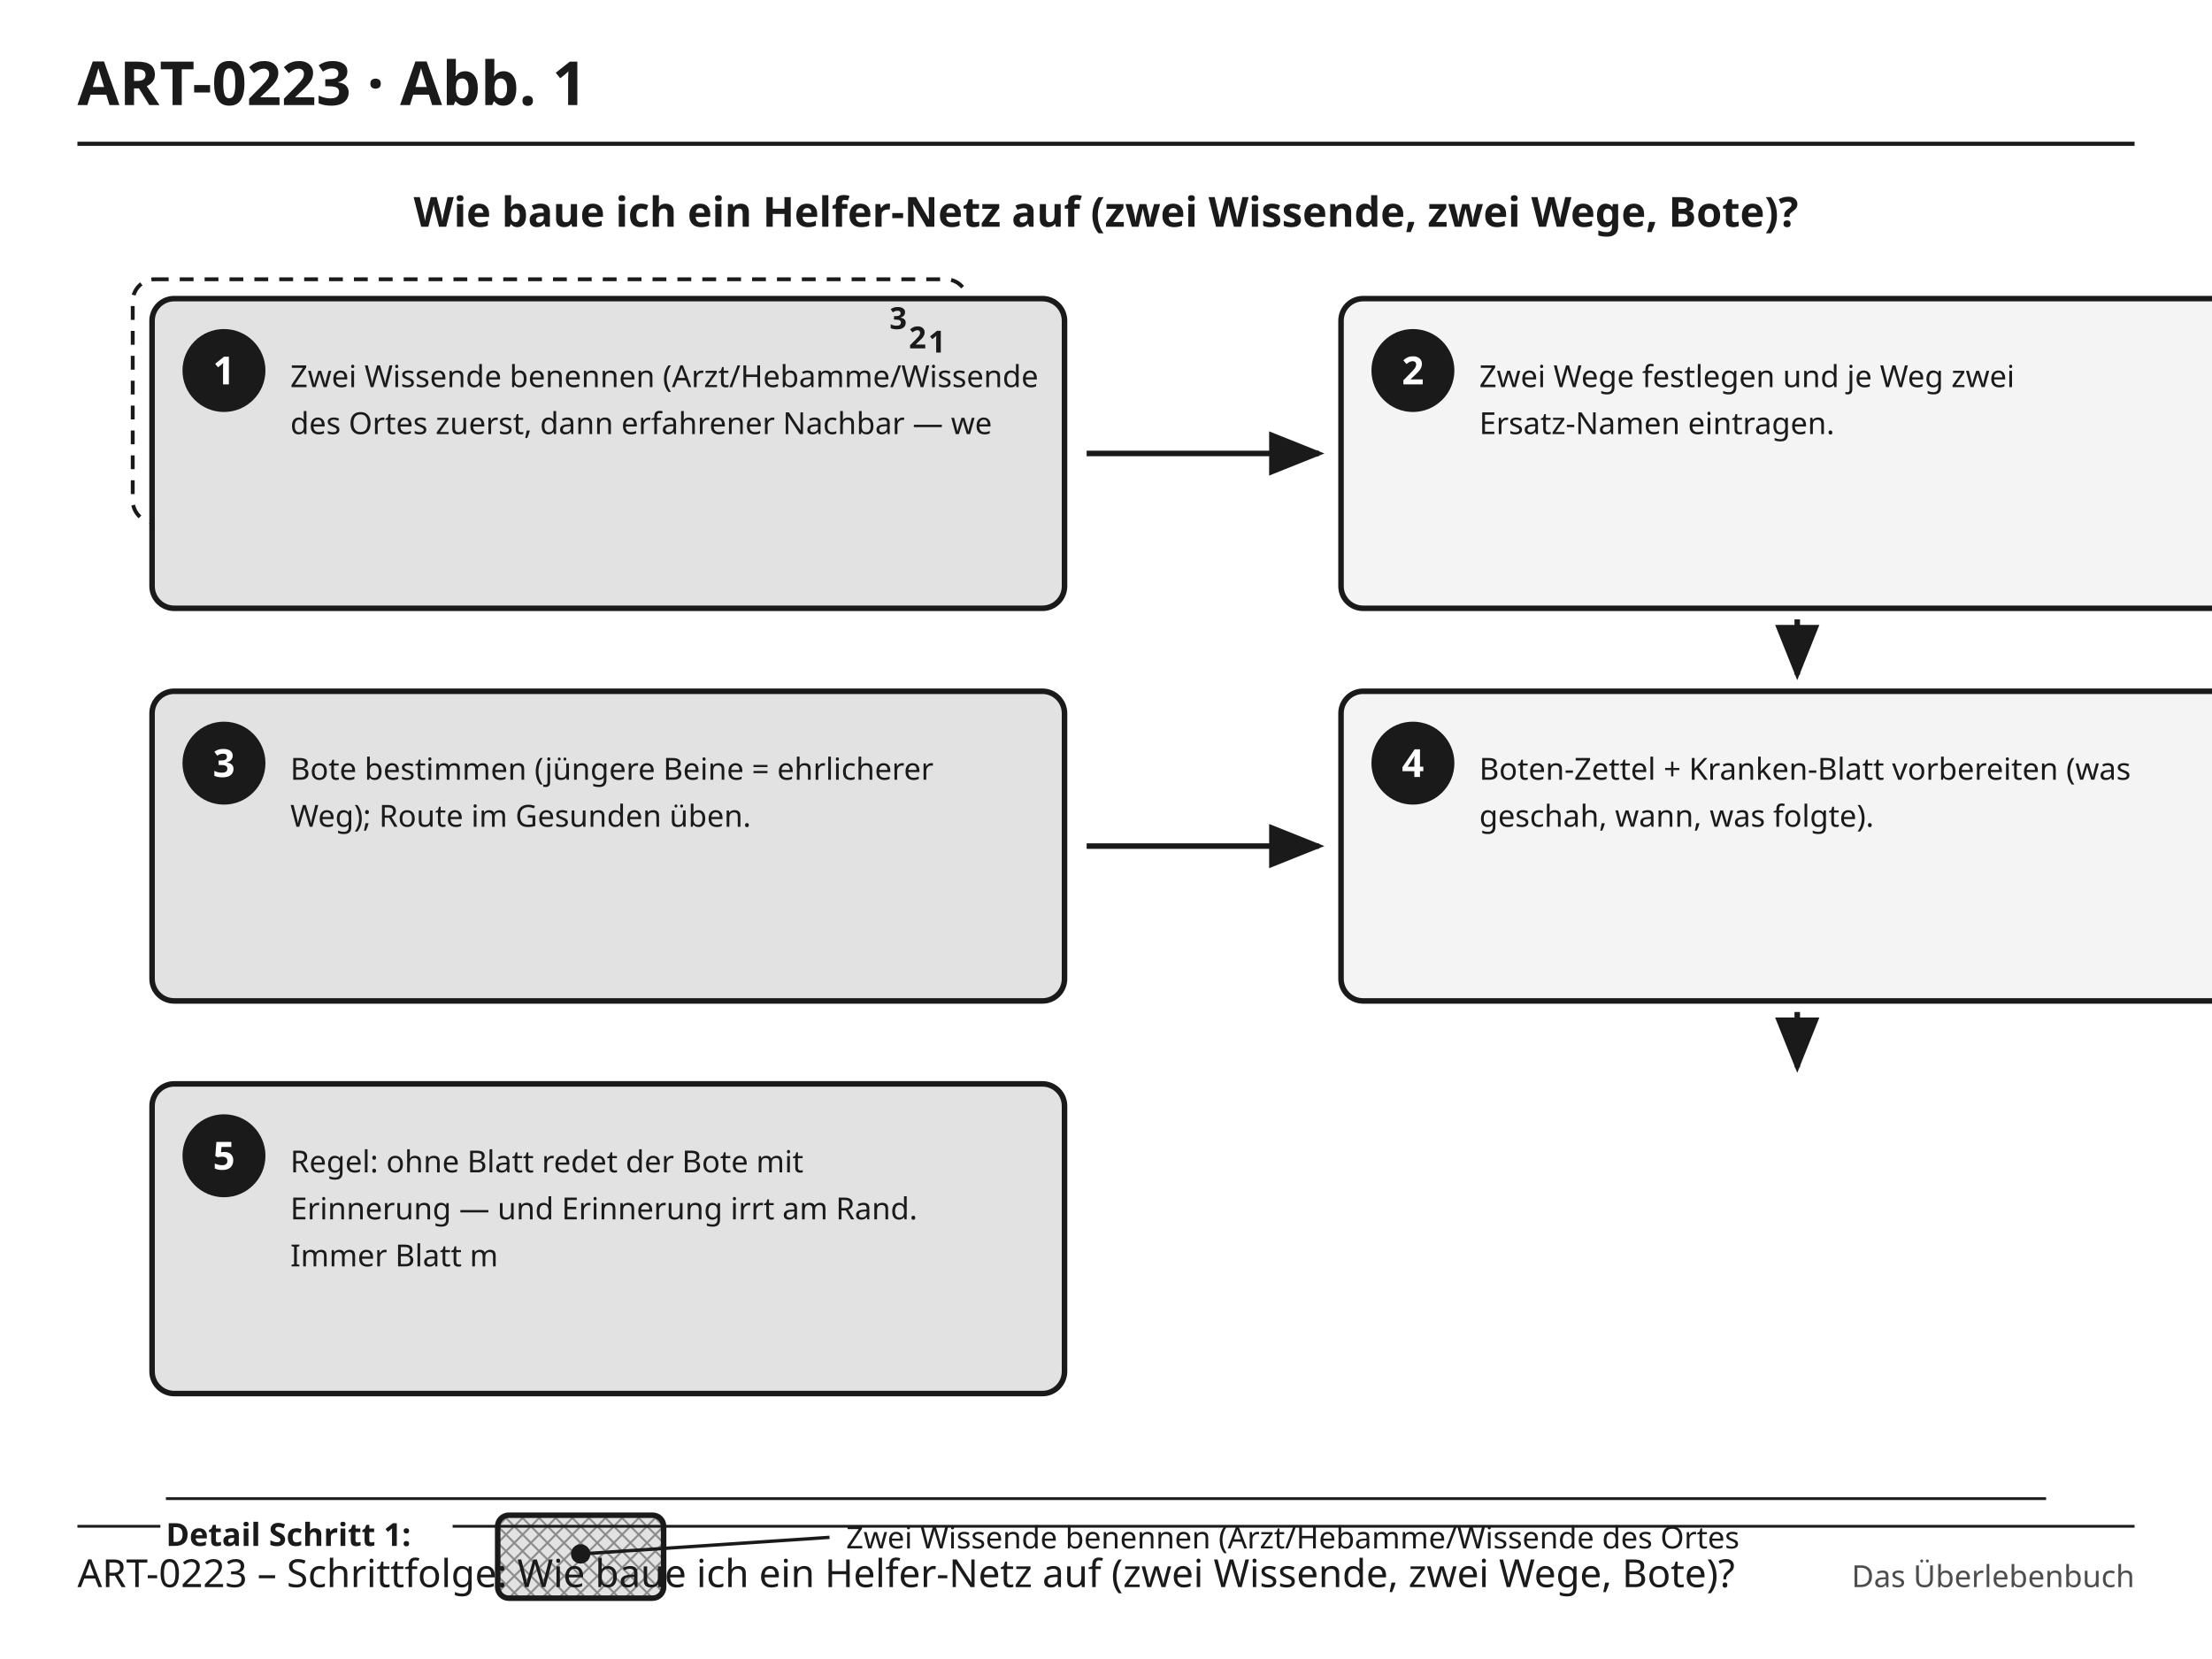
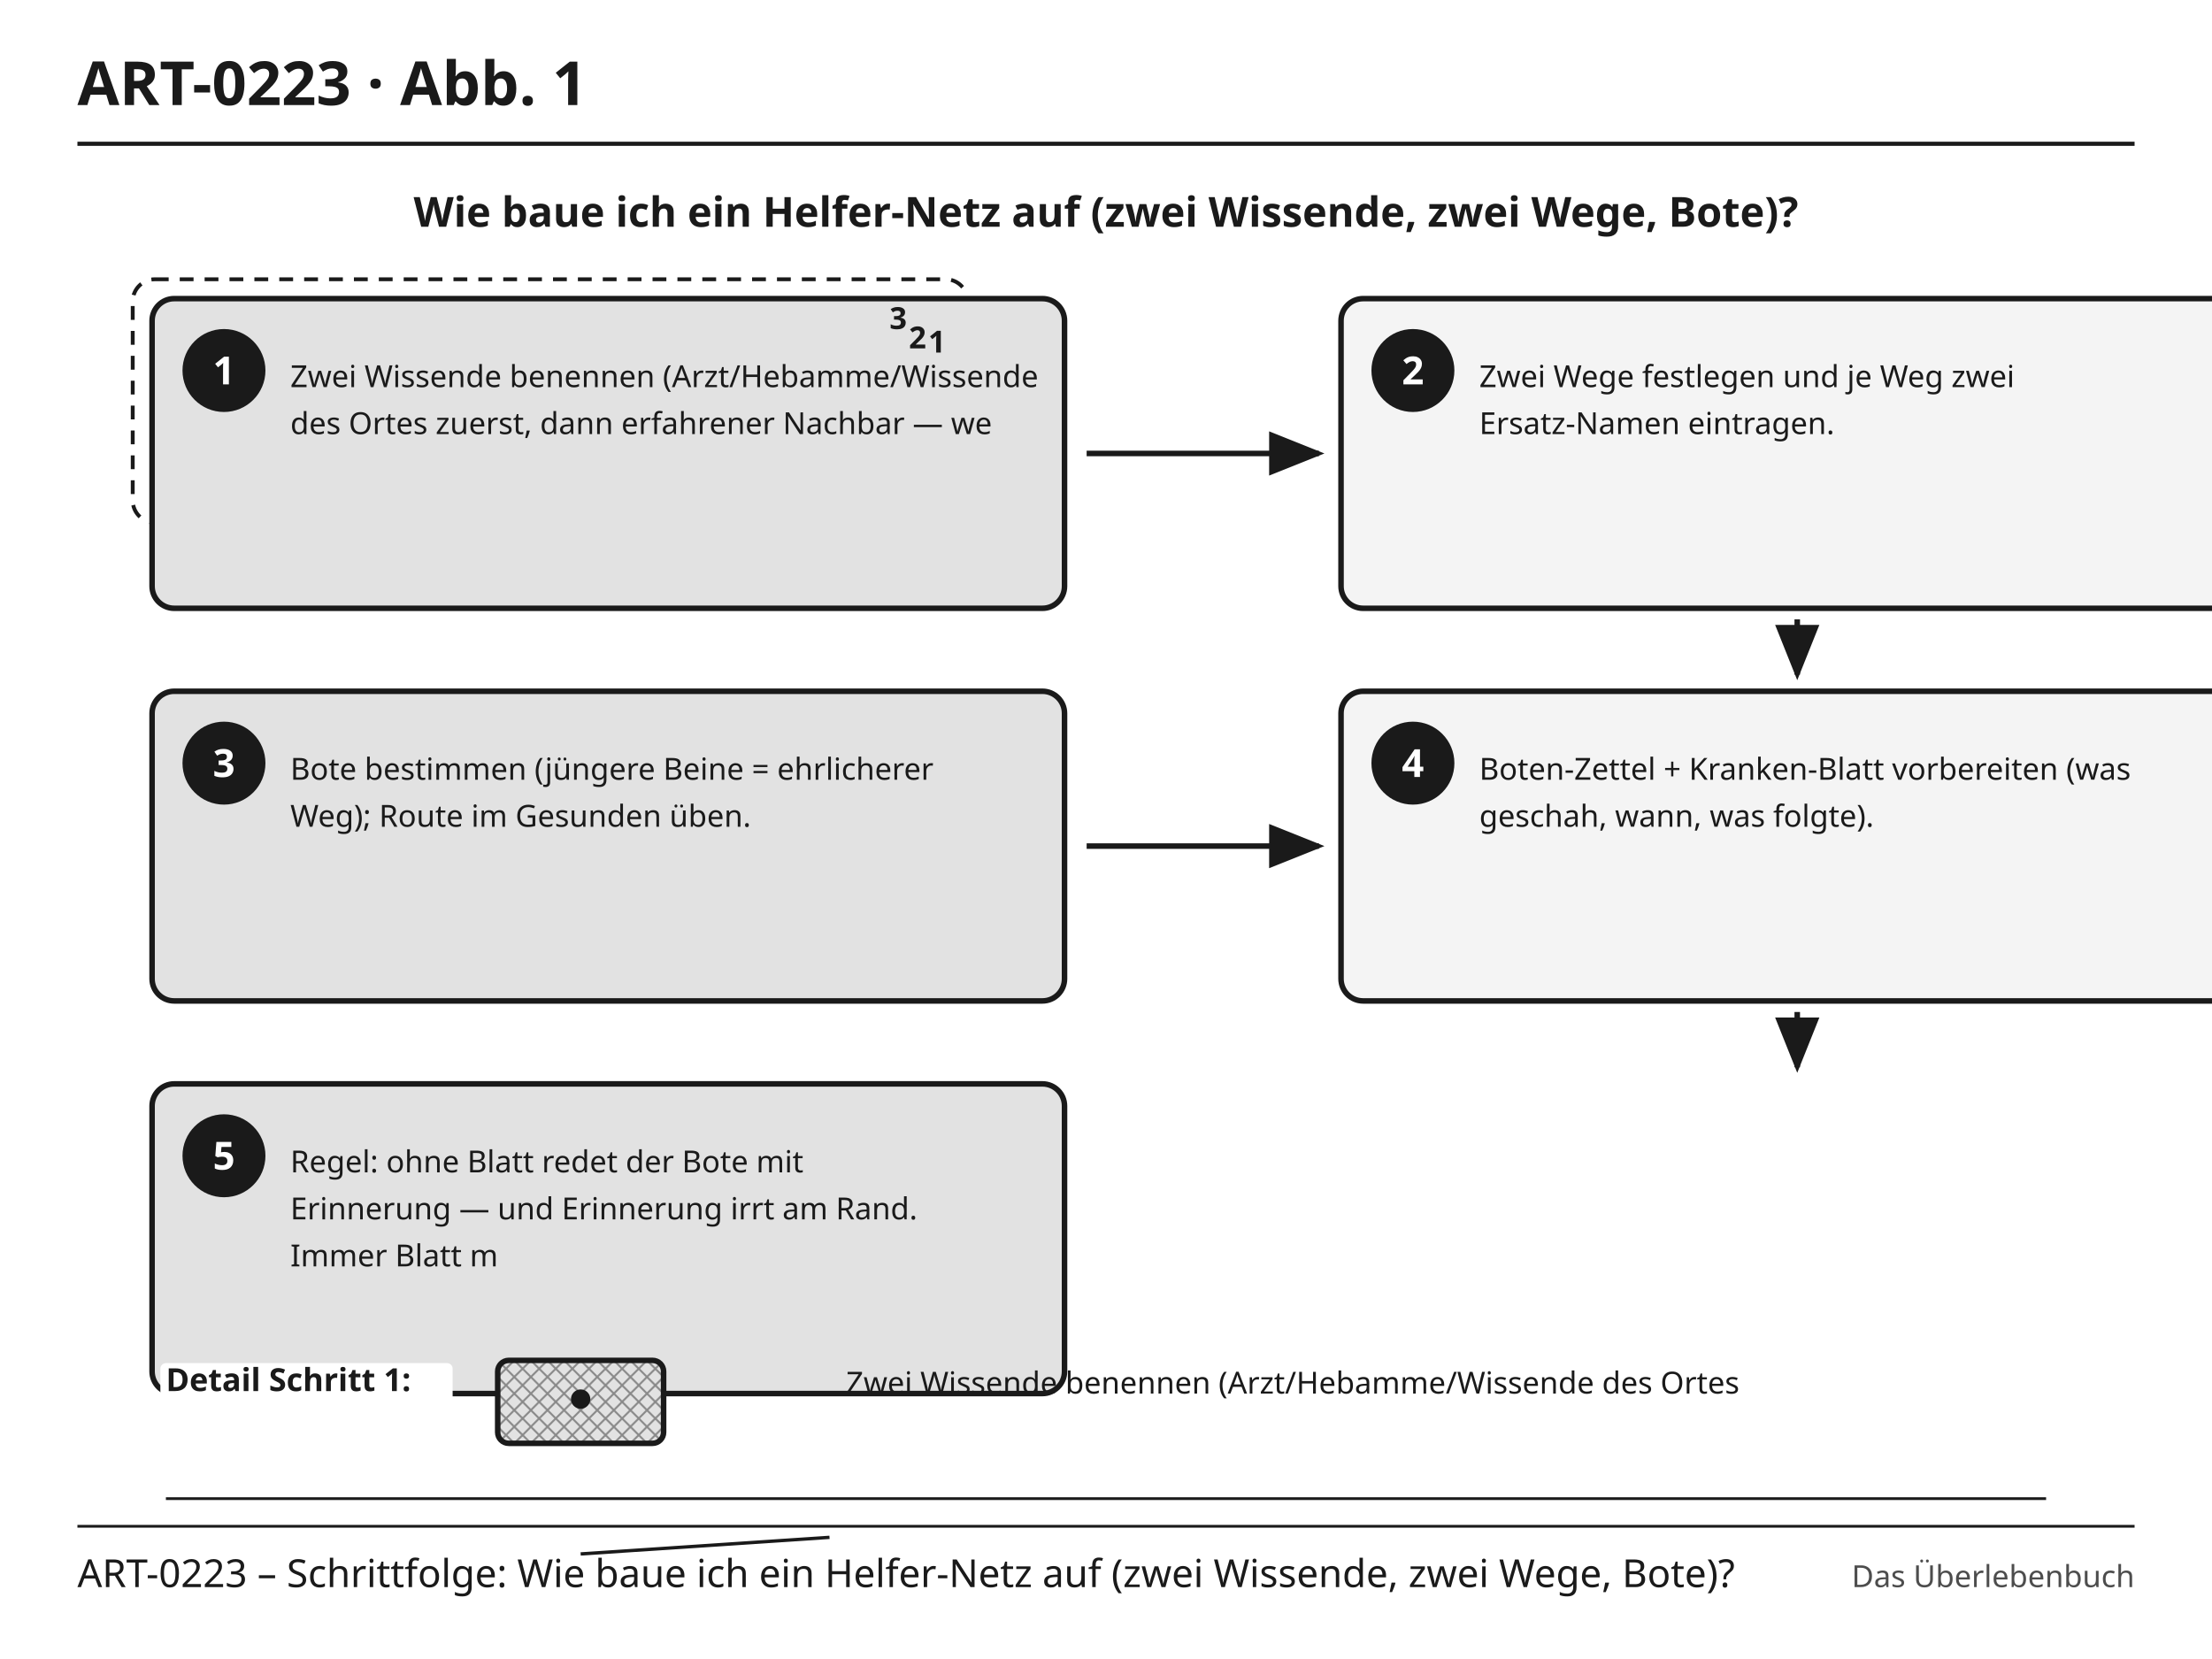
<svg xmlns="http://www.w3.org/2000/svg" viewBox="0 0 800 600" role="img" aria-label="ART-0223 · Abb. 1 – ART-0223 – Schrittfolge: Wie baue ich ein Helfer-Netz auf (zwei Wissende, zwei Wege, Bote)?">
  <defs>
    <marker id="ah" markerWidth="10" markerHeight="8" refX="9" refY="4" orient="auto">
      <path d="M0 0 L10 4 L0 8 z" fill="#1a1a1a" />
    </marker>
    <marker id="ahs" markerWidth="10" markerHeight="8" refX="1" refY="4" orient="auto">
      <path d="M10 0 L0 4 L10 8 z" fill="#1a1a1a" />
    </marker>
    <pattern id="hatch" width="8" height="8" patternTransform="rotate(45)" patternUnits="userSpaceOnUse">
      <line x1="0" y1="0" x2="0" y2="8" stroke="#6e6e6e" stroke-width="1.6" />
    </pattern>
    <pattern id="cross" width="8" height="8" patternUnits="userSpaceOnUse">
      <path d="M0 0 L8 8 M8 0 L0 8" stroke="#8a8a8a" stroke-width="1" />
    </pattern>
    <pattern id="dots" width="7" height="7" patternUnits="userSpaceOnUse">
      <circle cx="2" cy="2" r="1.4" fill="#6e6e6e" />
    </pattern>
    <pattern id="wtr" width="24" height="12" patternUnits="userSpaceOnUse">
      <rect width="24" height="12" fill="#6b97bd" />
      <path d="M0 8 q 6 -5 12 0 t 12 0" fill="none" stroke="#3f6f96" stroke-width="1.4" />
    </pattern>
    <pattern id="wood" width="26" height="10" patternUnits="userSpaceOnUse">
      <rect width="26" height="10" fill="#c19a6b" />
      <path d="M0 3 q 6 -2 13 0 t 13 0 M0 7 q 7 2 13 0 t 13 0" fill="none" stroke="#7a5a3a" stroke-width="0.9" />
    </pattern>
    <pattern id="grass" width="12" height="12" patternUnits="userSpaceOnUse">
      <rect width="12" height="12" fill="#b5d1a0" />
      <path d="M2 12 L4 4 M6 12 L7 2 M10 12 L9 6" stroke="#6e6e6e" stroke-width="0.9" />
    </pattern>
    <pattern id="fabric" width="6" height="6" patternUnits="userSpaceOnUse">
      <rect width="6" height="6" fill="#e2e2e2" />
      <path d="M0 0 L6 6 M6 0 L0 6" stroke="#8a8a8a" stroke-width="0.7" />
    </pattern>
    <pattern id="metal" width="20" height="6" patternUnits="userSpaceOnUse">
      <rect width="20" height="6" fill="#b8bec6" />
      <path d="M0 1.5 h20 M0 4.5 h20" stroke="#6e747e" stroke-width="0.7" />
    </pattern>
    <pattern id="stone" width="14" height="14" patternUnits="userSpaceOnUse">
      <rect width="14" height="14" fill="#949494" />
      <circle cx="3" cy="4" r="1.1" fill="#6e6e6e" />
      <circle cx="9" cy="10" r="1.3" fill="#6e6e6e" />
      <path d="M2 11 L6 8 L12 9" stroke="#6e6e6e" stroke-width="0.7" fill="none" />
    </pattern>
  </defs>
  <rect x="0" y="0" width="800" height="600" fill="#ffffff" />
  <line x1="28" y1="52" x2="772" y2="52" stroke="#1a1a1a" stroke-width="1.5" />
  <rect x="48" y="101" width="302" height="88" fill="none" stroke="#1a1a1a" stroke-width="1.4" rx="8" stroke-dasharray="5 4" />
  <rect x="55" y="108" width="302" height="88" fill="none" stroke="#1a1a1a" stroke-width="1.4" rx="8" stroke-dasharray="5 4" />
  <rect x="62" y="115" width="302" height="88" fill="none" stroke="#1a1a1a" stroke-width="1.4" rx="8" stroke-dasharray="5 4" />
  <rect x="55" y="108" width="330" height="112" fill="#e2e2e2" stroke="#1a1a1a" stroke-width="2" rx="8" />
  <circle cx="81" cy="134" r="15" fill="#1a1a1a" stroke="none" />
  <line x1="393" y1="164" x2="477" y2="164" stroke="#1a1a1a" stroke-width="2" marker-end="url(#ah)" />
  <rect x="485" y="108" width="330" height="112" fill="#f4f4f4" stroke="#1a1a1a" stroke-width="2" rx="8" />
  <circle cx="511" cy="134" r="15" fill="#1a1a1a" stroke="none" />
  <line x1="650" y1="224" x2="650" y2="244" stroke="#1a1a1a" stroke-width="2" marker-end="url(#ah)" />
  <rect x="55" y="250" width="330" height="112" fill="#e2e2e2" stroke="#1a1a1a" stroke-width="2" rx="8" />
  <circle cx="81" cy="276" r="15" fill="#1a1a1a" stroke="none" />
  <line x1="393" y1="306" x2="477" y2="306" stroke="#1a1a1a" stroke-width="2" marker-end="url(#ah)" />
  <rect x="485" y="250" width="330" height="112" fill="#f4f4f4" stroke="#1a1a1a" stroke-width="2" rx="8" />
  <circle cx="511" cy="276" r="15" fill="#1a1a1a" stroke="none" />
  <line x1="650" y1="366" x2="650" y2="386" stroke="#1a1a1a" stroke-width="2" marker-end="url(#ah)" />
  <rect x="55" y="392" width="330" height="112" fill="#e2e2e2" stroke="#1a1a1a" stroke-width="2" rx="8" />
  <circle cx="81" cy="418" r="15" fill="#1a1a1a" stroke="none" />
  <line x1="60" y1="542" x2="740" y2="542" stroke="#1a1a1a" stroke-width="1" />
-   <rect x="180" y="548" width="60" height="30" fill="url(#fabric)" stroke="#1a1a1a" stroke-width="2" rx="4" />
-   <circle cx="210" cy="562" r="3.5" fill="#1a1a1a" stroke="none" />
+   <rect x="180" y="492.0" width="60" height="30" fill="url(#fabric)" stroke="#1a1a1a" stroke-width="2" rx="4" />
+   <circle cx="210" cy="506.0" r="3.5" fill="#1a1a1a" stroke="none" />
  <line x1="210" y1="562" x2="300" y2="556" stroke="#1a1a1a" stroke-width="1.2" />
  <line x1="28" y1="552" x2="772" y2="552" stroke="#1a1a1a" stroke-width="1" />
  <text x="28" y="38" font-family="sans-serif" font-size="22" text-anchor="start" font-weight="bold" fill="#1a1a1a">ART-0223 · Abb. 1</text>
  <text x="400" y="82" font-family="sans-serif" font-size="15" text-anchor="middle" font-weight="bold" fill="#1a1a1a">Wie baue ich ein Helfer-Netz auf (zwei Wissende, zwei Wege, Bote)?</text>
  <text x="328" y="119" font-family="sans-serif" font-size="11" text-anchor="end" font-weight="bold" fill="#1a1a1a">3</text>
  <text x="335" y="126" font-family="sans-serif" font-size="11" text-anchor="end" font-weight="bold" fill="#1a1a1a">2</text>
  <text x="342" y="127.5" font-family="sans-serif" font-size="11" text-anchor="end" font-weight="bold" fill="#1a1a1a">1</text>
  <text x="81" y="139" font-family="sans-serif" font-size="14" text-anchor="middle" font-weight="bold" fill="#ffffff">1</text>
  <text x="105" y="140" font-family="sans-serif" font-size="11" text-anchor="start" font-weight="normal" fill="#1a1a1a">Zwei Wissende benennen (Arzt/Hebamme/Wissende</text>
  <text x="105" y="157" font-family="sans-serif" font-size="11" text-anchor="start" font-weight="normal" fill="#1a1a1a">des Ortes zuerst, dann erfahrener Nachbar — we</text>
  <text x="511" y="139" font-family="sans-serif" font-size="14" text-anchor="middle" font-weight="bold" fill="#ffffff">2</text>
  <text x="535" y="140" font-family="sans-serif" font-size="11" text-anchor="start" font-weight="normal" fill="#1a1a1a">Zwei Wege festlegen und je Weg zwei</text>
  <text x="535" y="157" font-family="sans-serif" font-size="11" text-anchor="start" font-weight="normal" fill="#1a1a1a">Ersatz-Namen eintragen.</text>
  <text x="81" y="281" font-family="sans-serif" font-size="14" text-anchor="middle" font-weight="bold" fill="#ffffff">3</text>
  <text x="105" y="282" font-family="sans-serif" font-size="11" text-anchor="start" font-weight="normal" fill="#1a1a1a">Bote bestimmen (jüngere Beine = ehrlicherer</text>
  <text x="105" y="299" font-family="sans-serif" font-size="11" text-anchor="start" font-weight="normal" fill="#1a1a1a">Weg); Route im Gesunden üben.</text>
  <text x="511" y="281" font-family="sans-serif" font-size="14" text-anchor="middle" font-weight="bold" fill="#ffffff">4</text>
  <text x="535" y="282" font-family="sans-serif" font-size="11" text-anchor="start" font-weight="normal" fill="#1a1a1a">Boten-Zettel + Kranken-Blatt vorbereiten (was</text>
  <text x="535" y="299" font-family="sans-serif" font-size="11" text-anchor="start" font-weight="normal" fill="#1a1a1a">geschah, wann, was folgte).</text>
  <text x="81" y="423" font-family="sans-serif" font-size="14" text-anchor="middle" font-weight="bold" fill="#ffffff">5</text>
  <text x="105" y="424" font-family="sans-serif" font-size="11" text-anchor="start" font-weight="normal" fill="#1a1a1a">Regel: ohne Blatt redet der Bote mit</text>
  <text x="105" y="441" font-family="sans-serif" font-size="11" text-anchor="start" font-weight="normal" fill="#1a1a1a">Erinnerung — und Erinnerung irrt am Rand.</text>
  <text x="105" y="458" font-family="sans-serif" font-size="11" text-anchor="start" font-weight="normal" fill="#1a1a1a">Immer Blatt m</text>
-   <rect x="58.0" y="549.0" width="105.7" height="14.5" fill="#ffffff" rx="2" data-halo="1" />
-   <text x="60" y="559.1" font-family="sans-serif" font-size="11.5" text-anchor="start" font-weight="bold" fill="#1a1a1a">Detail Schritt 1:</text>
-   <text x="306" y="560" font-family="sans-serif" font-size="11" text-anchor="start" font-weight="normal" fill="#1a1a1a">Zwei Wissende benennen (Arzt/Hebamme/Wissende des Ortes</text>
+   <rect x="58.0" y="493.0" width="105.7" height="14.5" fill="#ffffff" rx="2" data-halo="1" />
+   <text x="60" y="503.1" font-family="sans-serif" font-size="11.5" text-anchor="start" font-weight="bold" fill="#1a1a1a">Detail Schritt 1:</text>
+   <text x="306" y="504.0" font-family="sans-serif" font-size="11" text-anchor="start" font-weight="normal" fill="#1a1a1a">Zwei Wissende benennen (Arzt/Hebamme/Wissende des Ortes</text>
  <text x="60" y="590" font-family="sans-serif" font-size="10.5" text-anchor="start" font-weight="normal" fill="#4d4d4d" />
  <text x="28" y="574" font-family="sans-serif" font-size="14" text-anchor="start" font-weight="normal" fill="#1a1a1a">ART-0223 – Schrittfolge: Wie baue ich ein Helfer-Netz auf (zwei Wissende, zwei Wege, Bote)?</text>
  <text x="772" y="574" font-family="sans-serif" font-size="11" text-anchor="end" font-weight="normal" fill="#4d4d4d">Das Überlebenbuch</text>
</svg>
